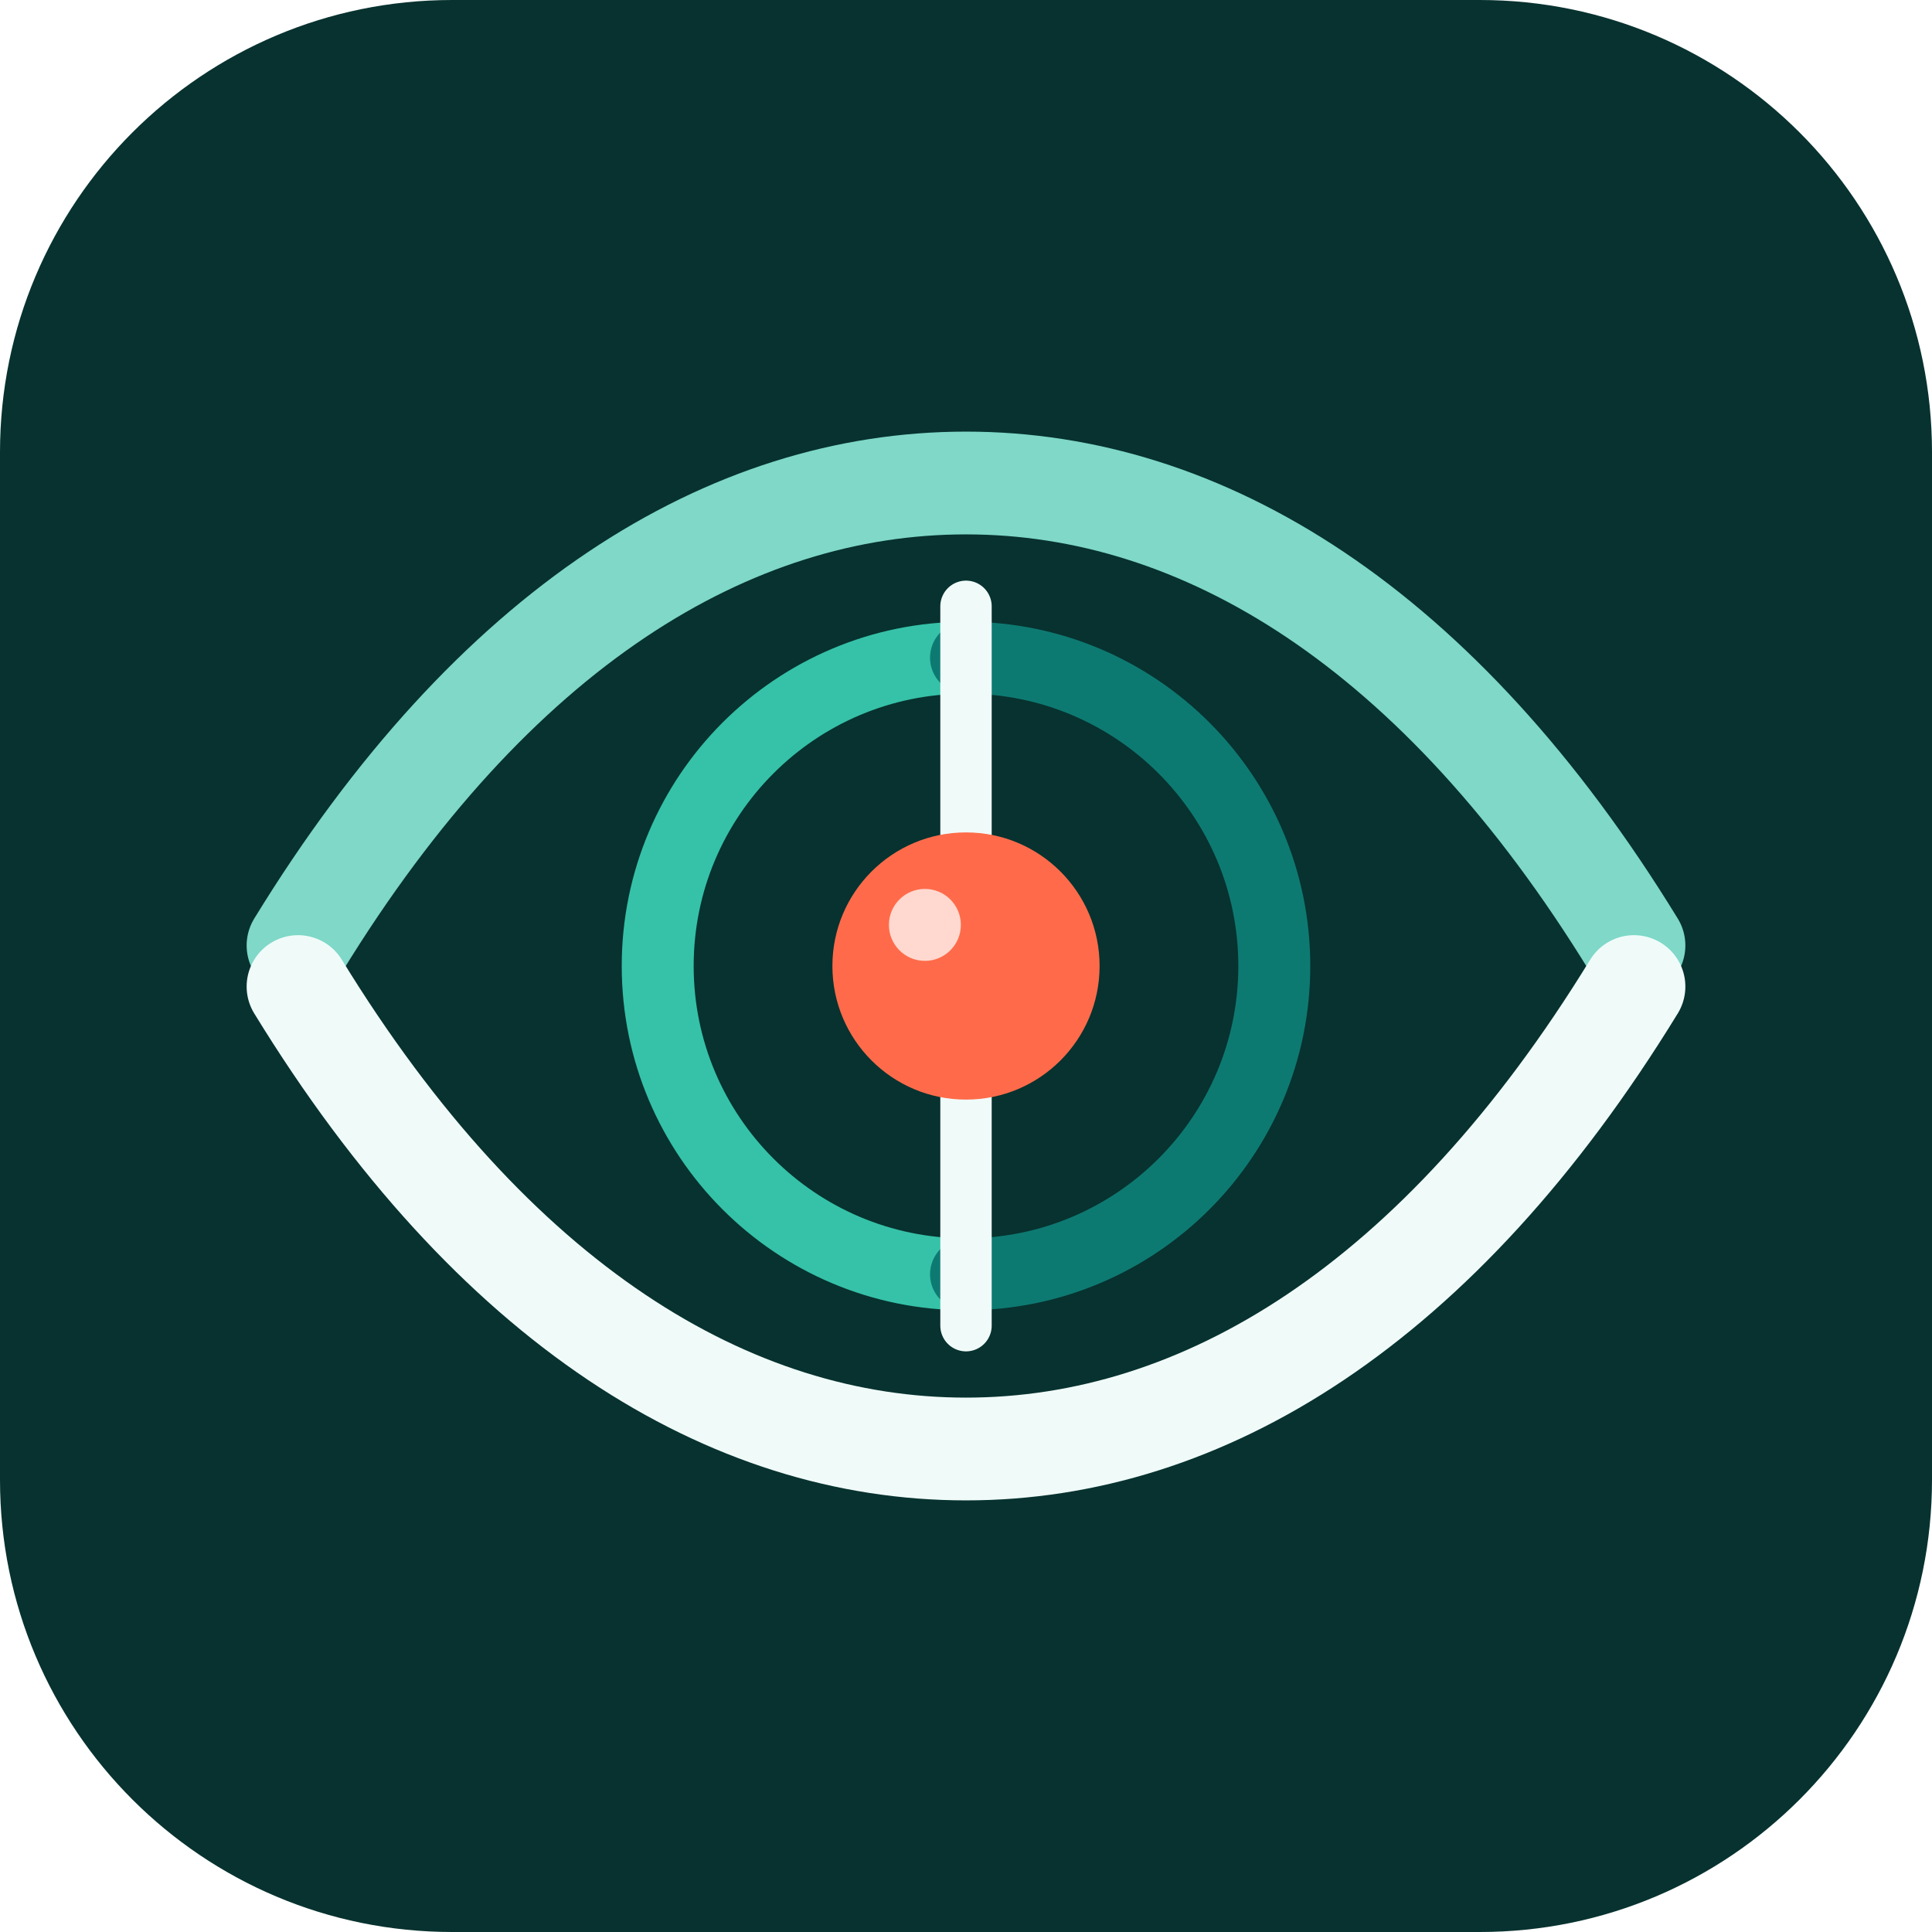
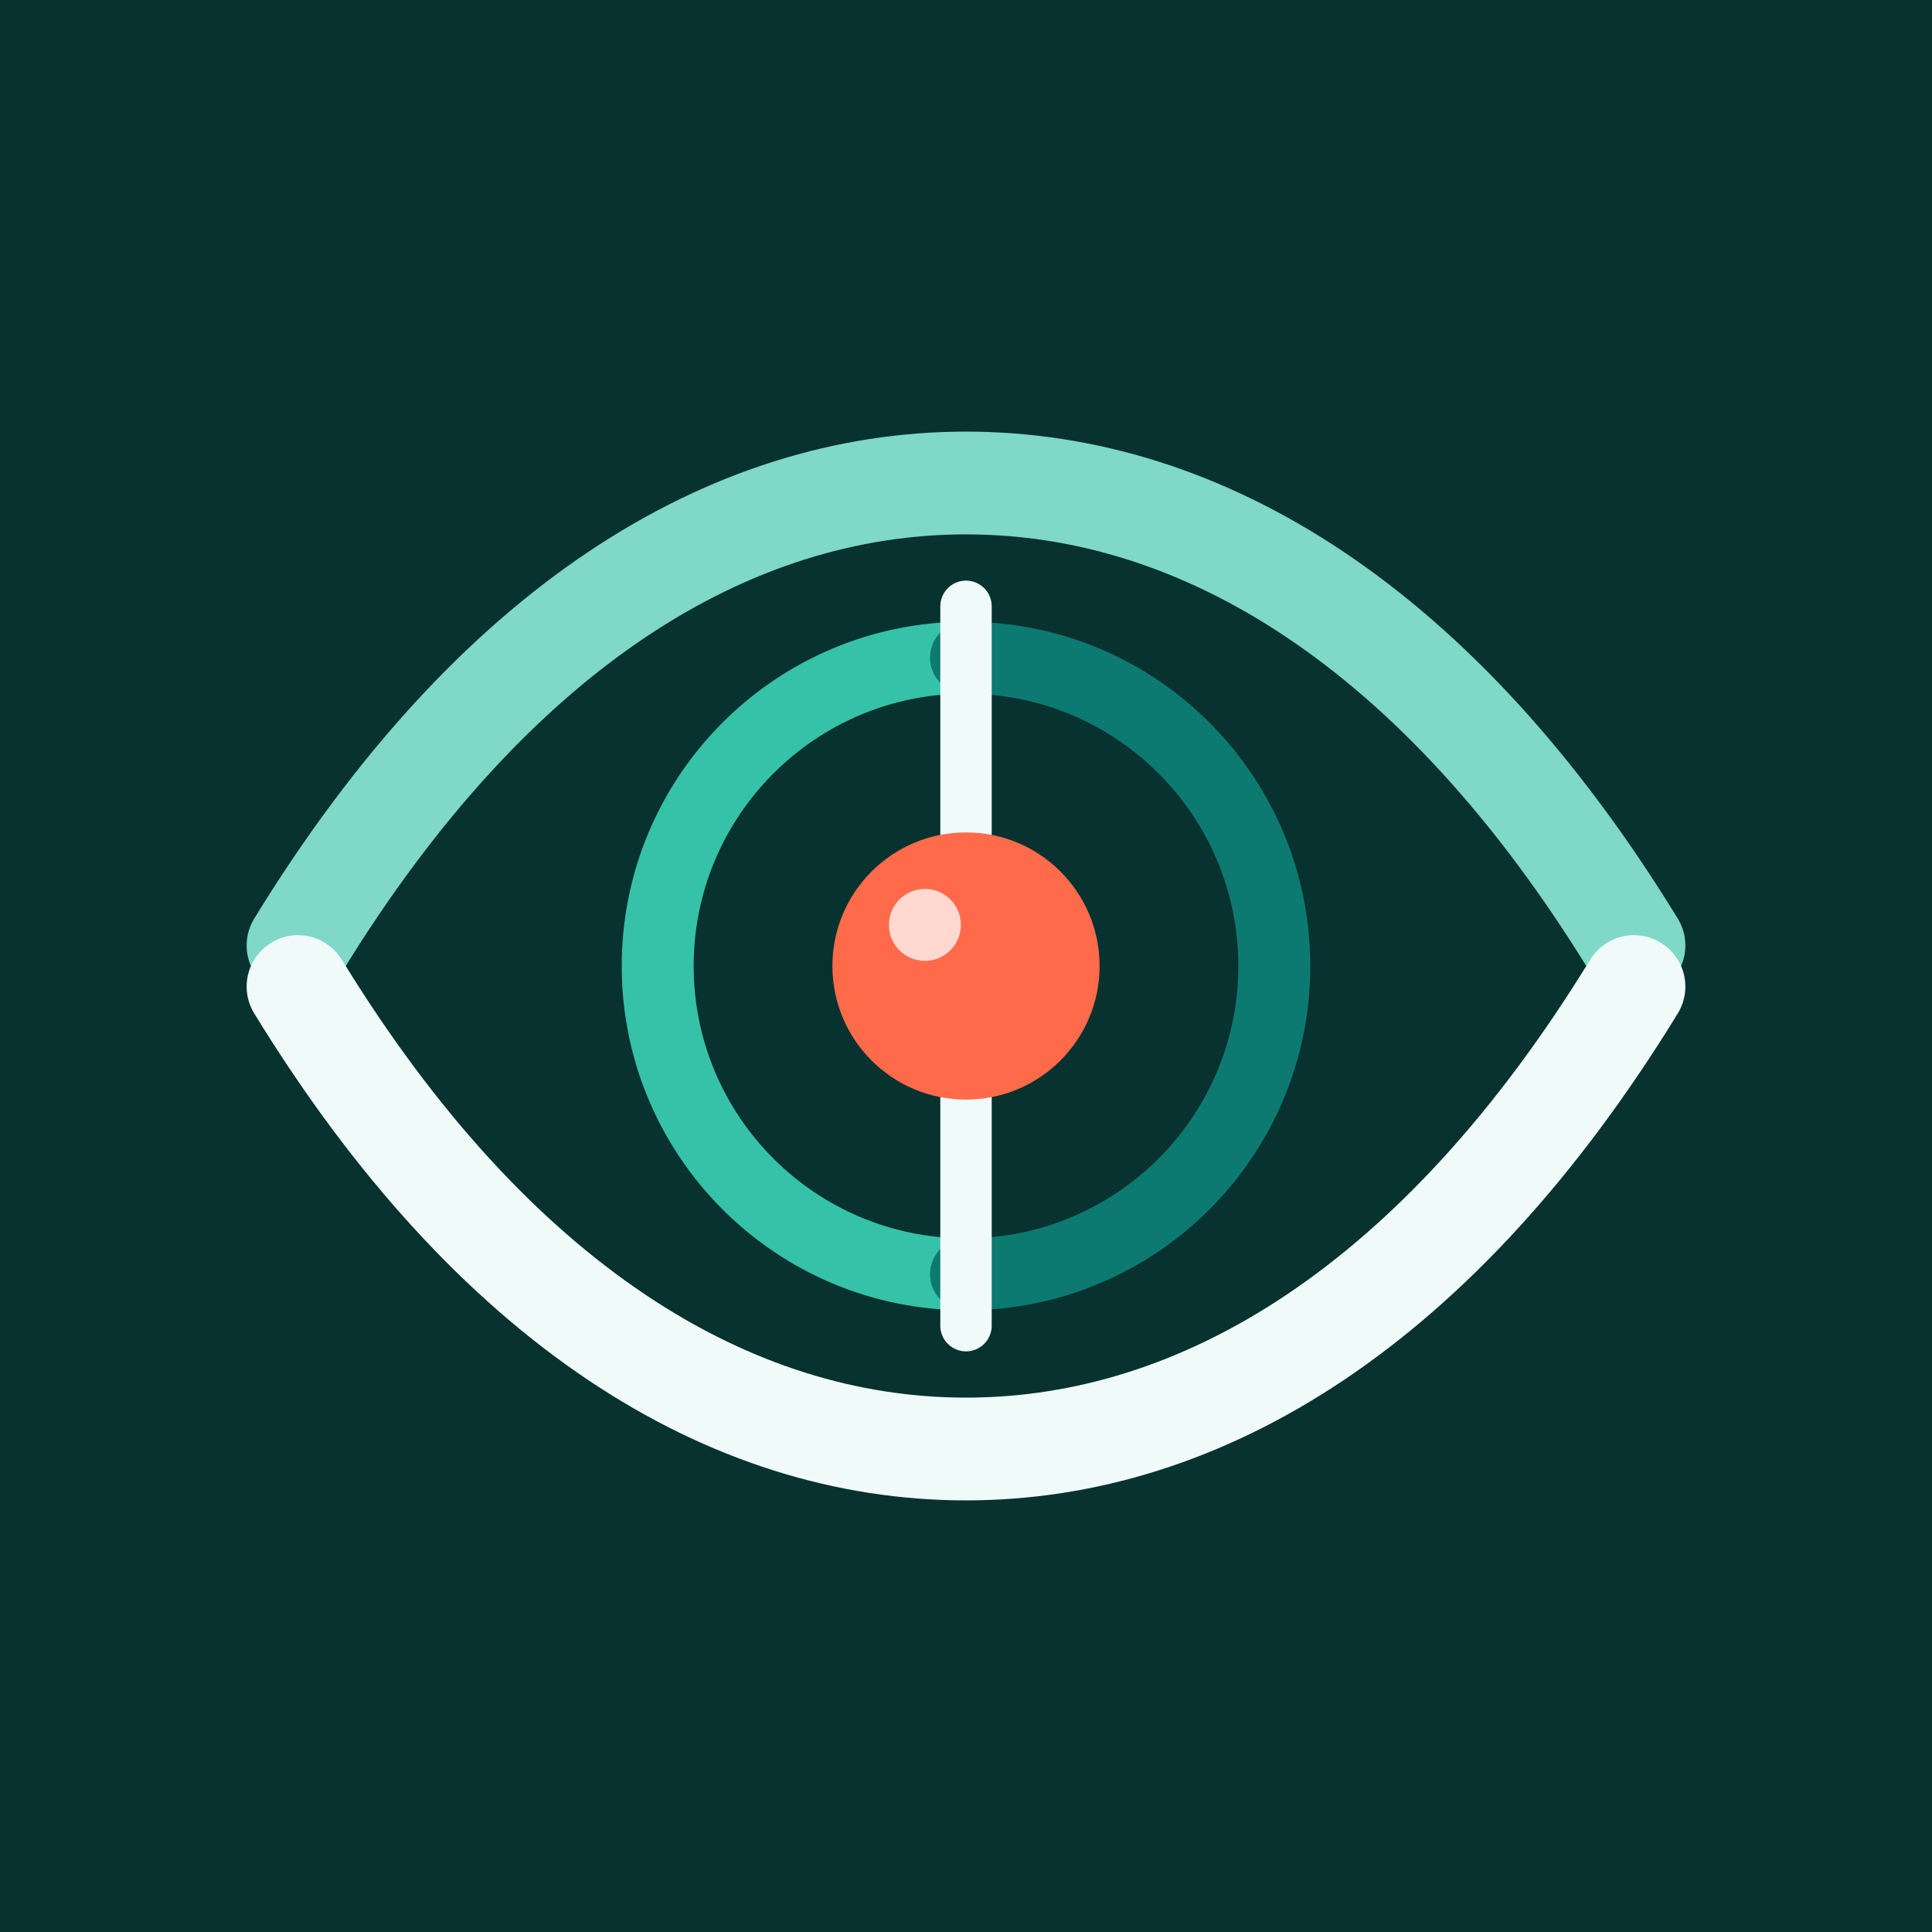
- <svg xmlns="http://www.w3.org/2000/svg" viewBox="0 0 188 188">
-   <rect width="188" height="188" rx="44" fill="#07322F" />
+ <svg xmlns="http://www.w3.org/2000/svg" viewBox="0 0 188 188" role="img" aria-labelledby="title">
+   <rect width="188" height="188" fill="#07322F" />
  <path d="M29 92C48 61 71 47 94 47s46 14 65 45" fill="none" stroke="#7FD8C8" stroke-width="10" stroke-linecap="round" />
  <path d="M29 96C48 127 71 141 94 141s46-14 65-45" fill="none" stroke="#F0FBF9" stroke-width="10" stroke-linecap="round" />
  <path d="M94 64A30 30 0 0 0 94 124" fill="none" stroke="#35C2A8" stroke-width="7" stroke-linecap="round" />
  <path d="M94 64A30 30 0 0 1 94 124" fill="none" stroke="#0D7A72" stroke-width="7" stroke-linecap="round" />
  <path d="M94 59V129" stroke="#F0FBF9" stroke-width="5" stroke-linecap="round" />
  <circle cx="94" cy="94" r="13" fill="#FF6B4A" />
  <circle cx="90" cy="90" r="3.5" fill="#FFD9D0" />
</svg>
